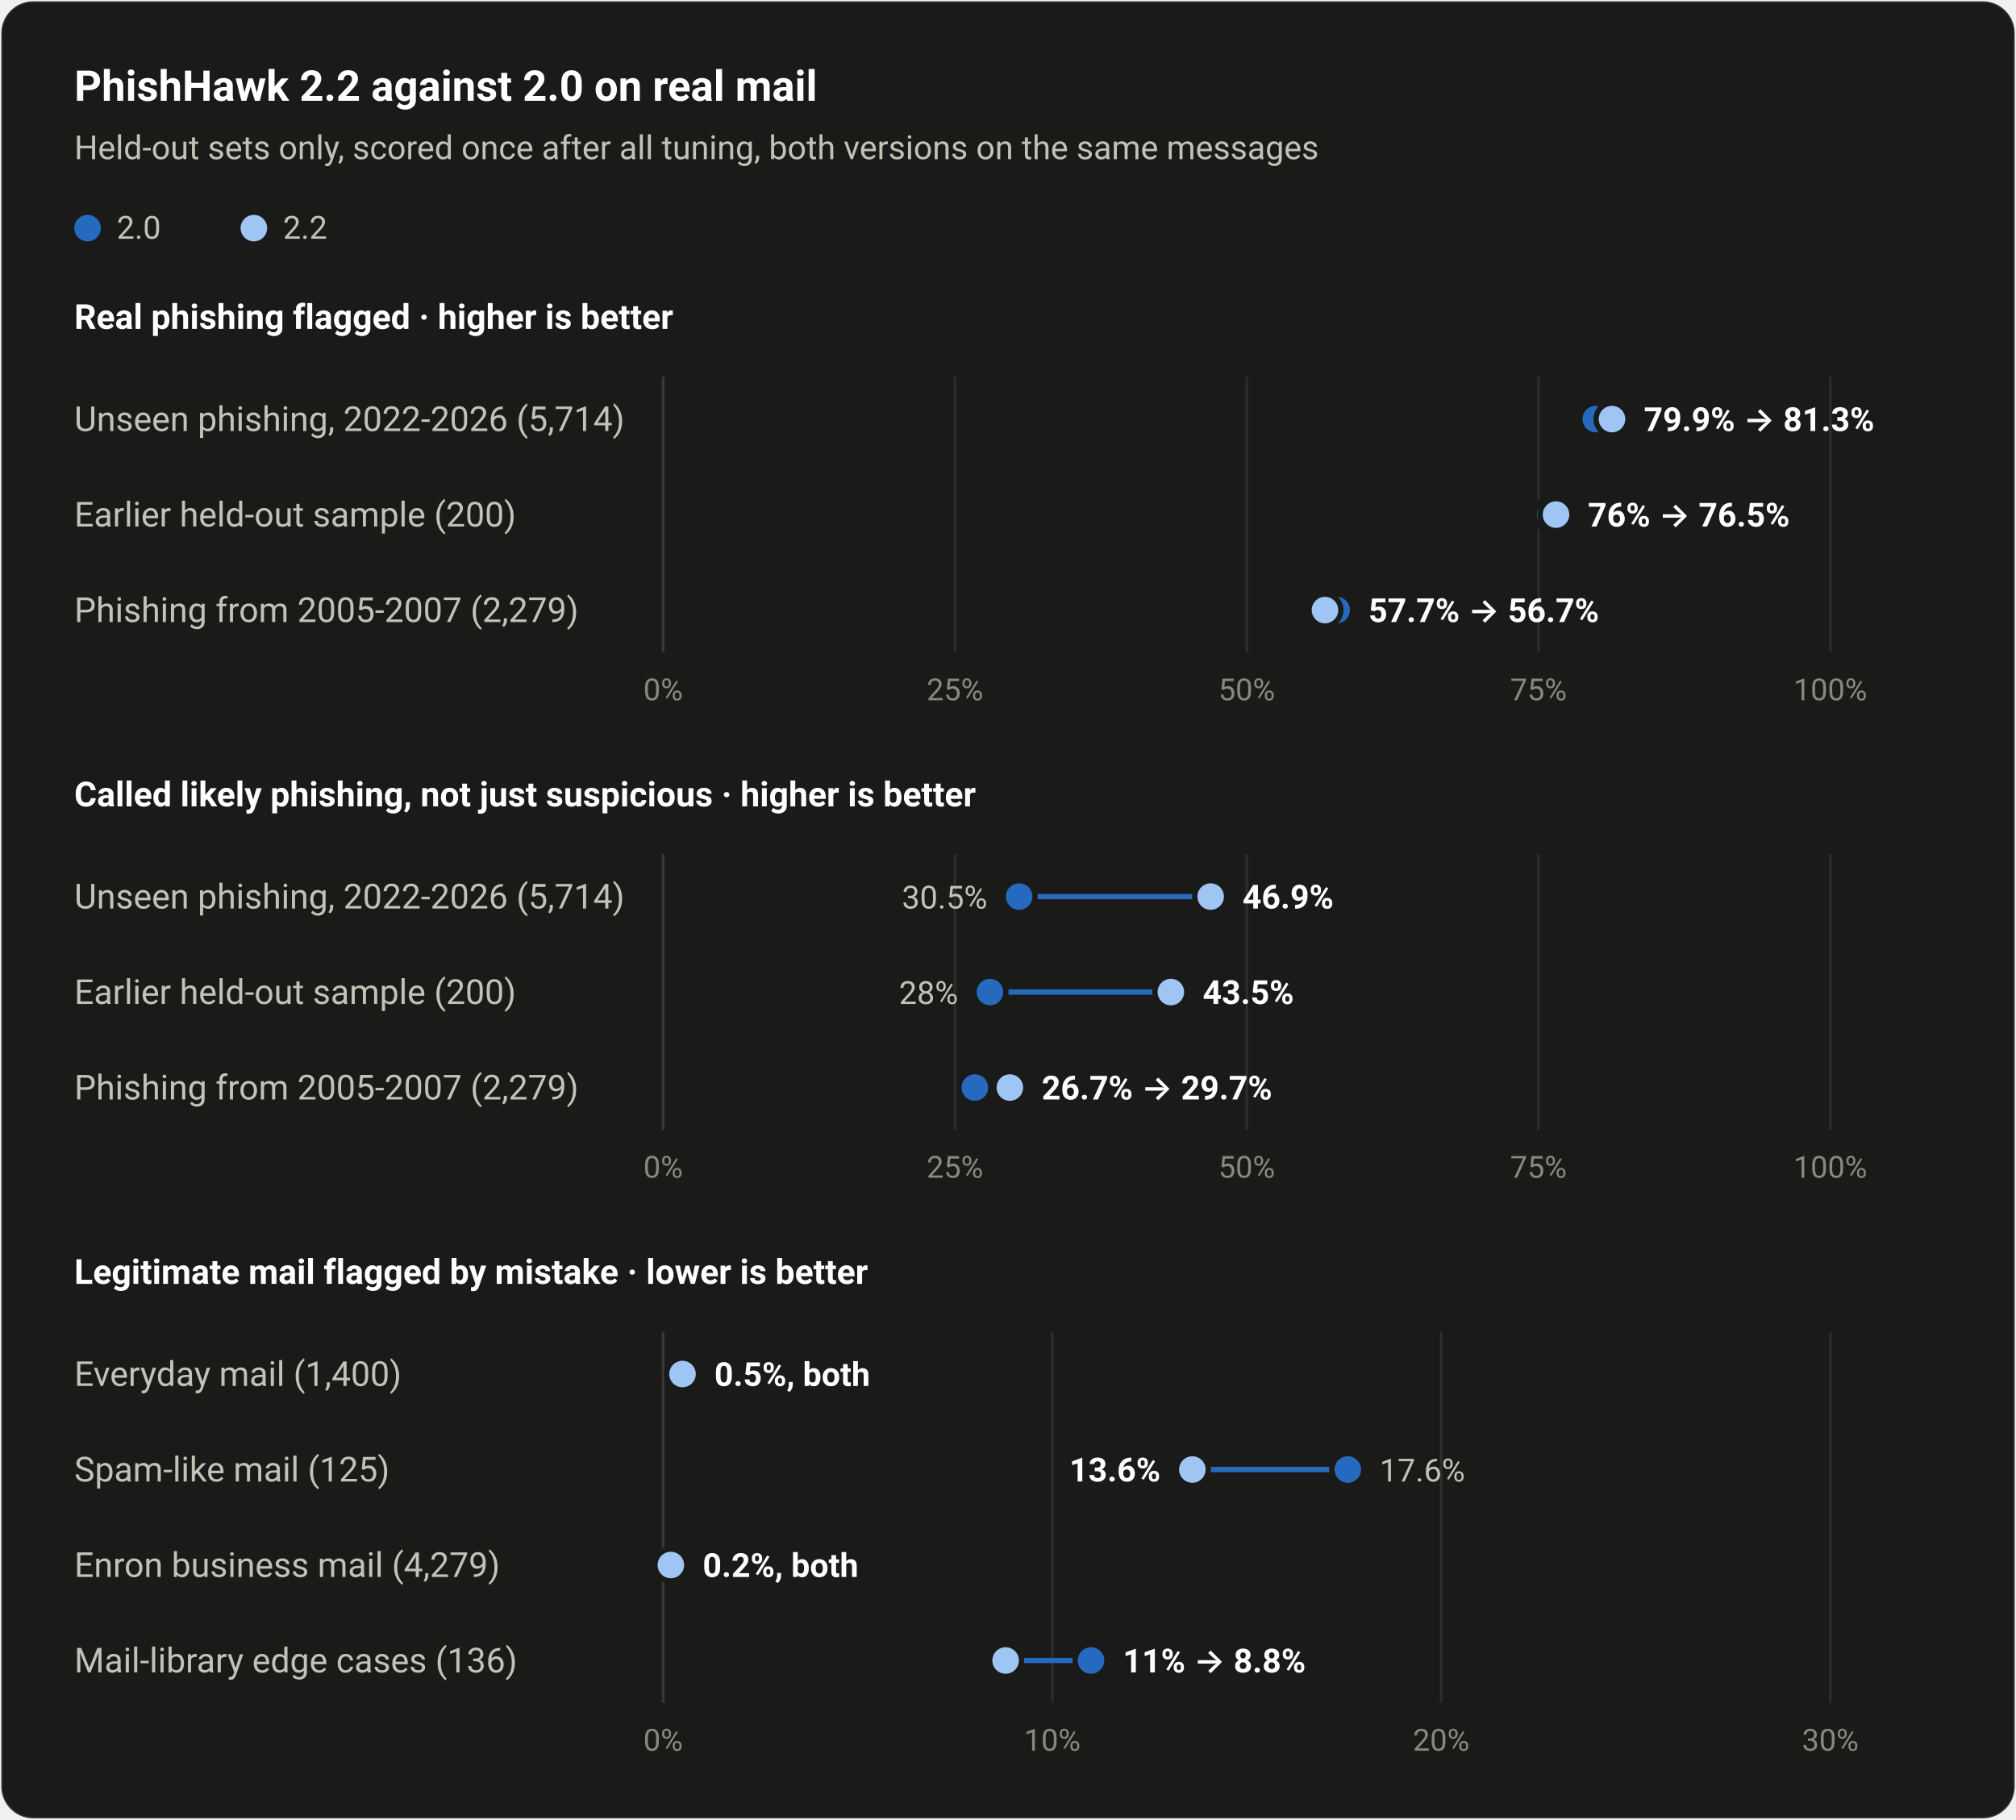
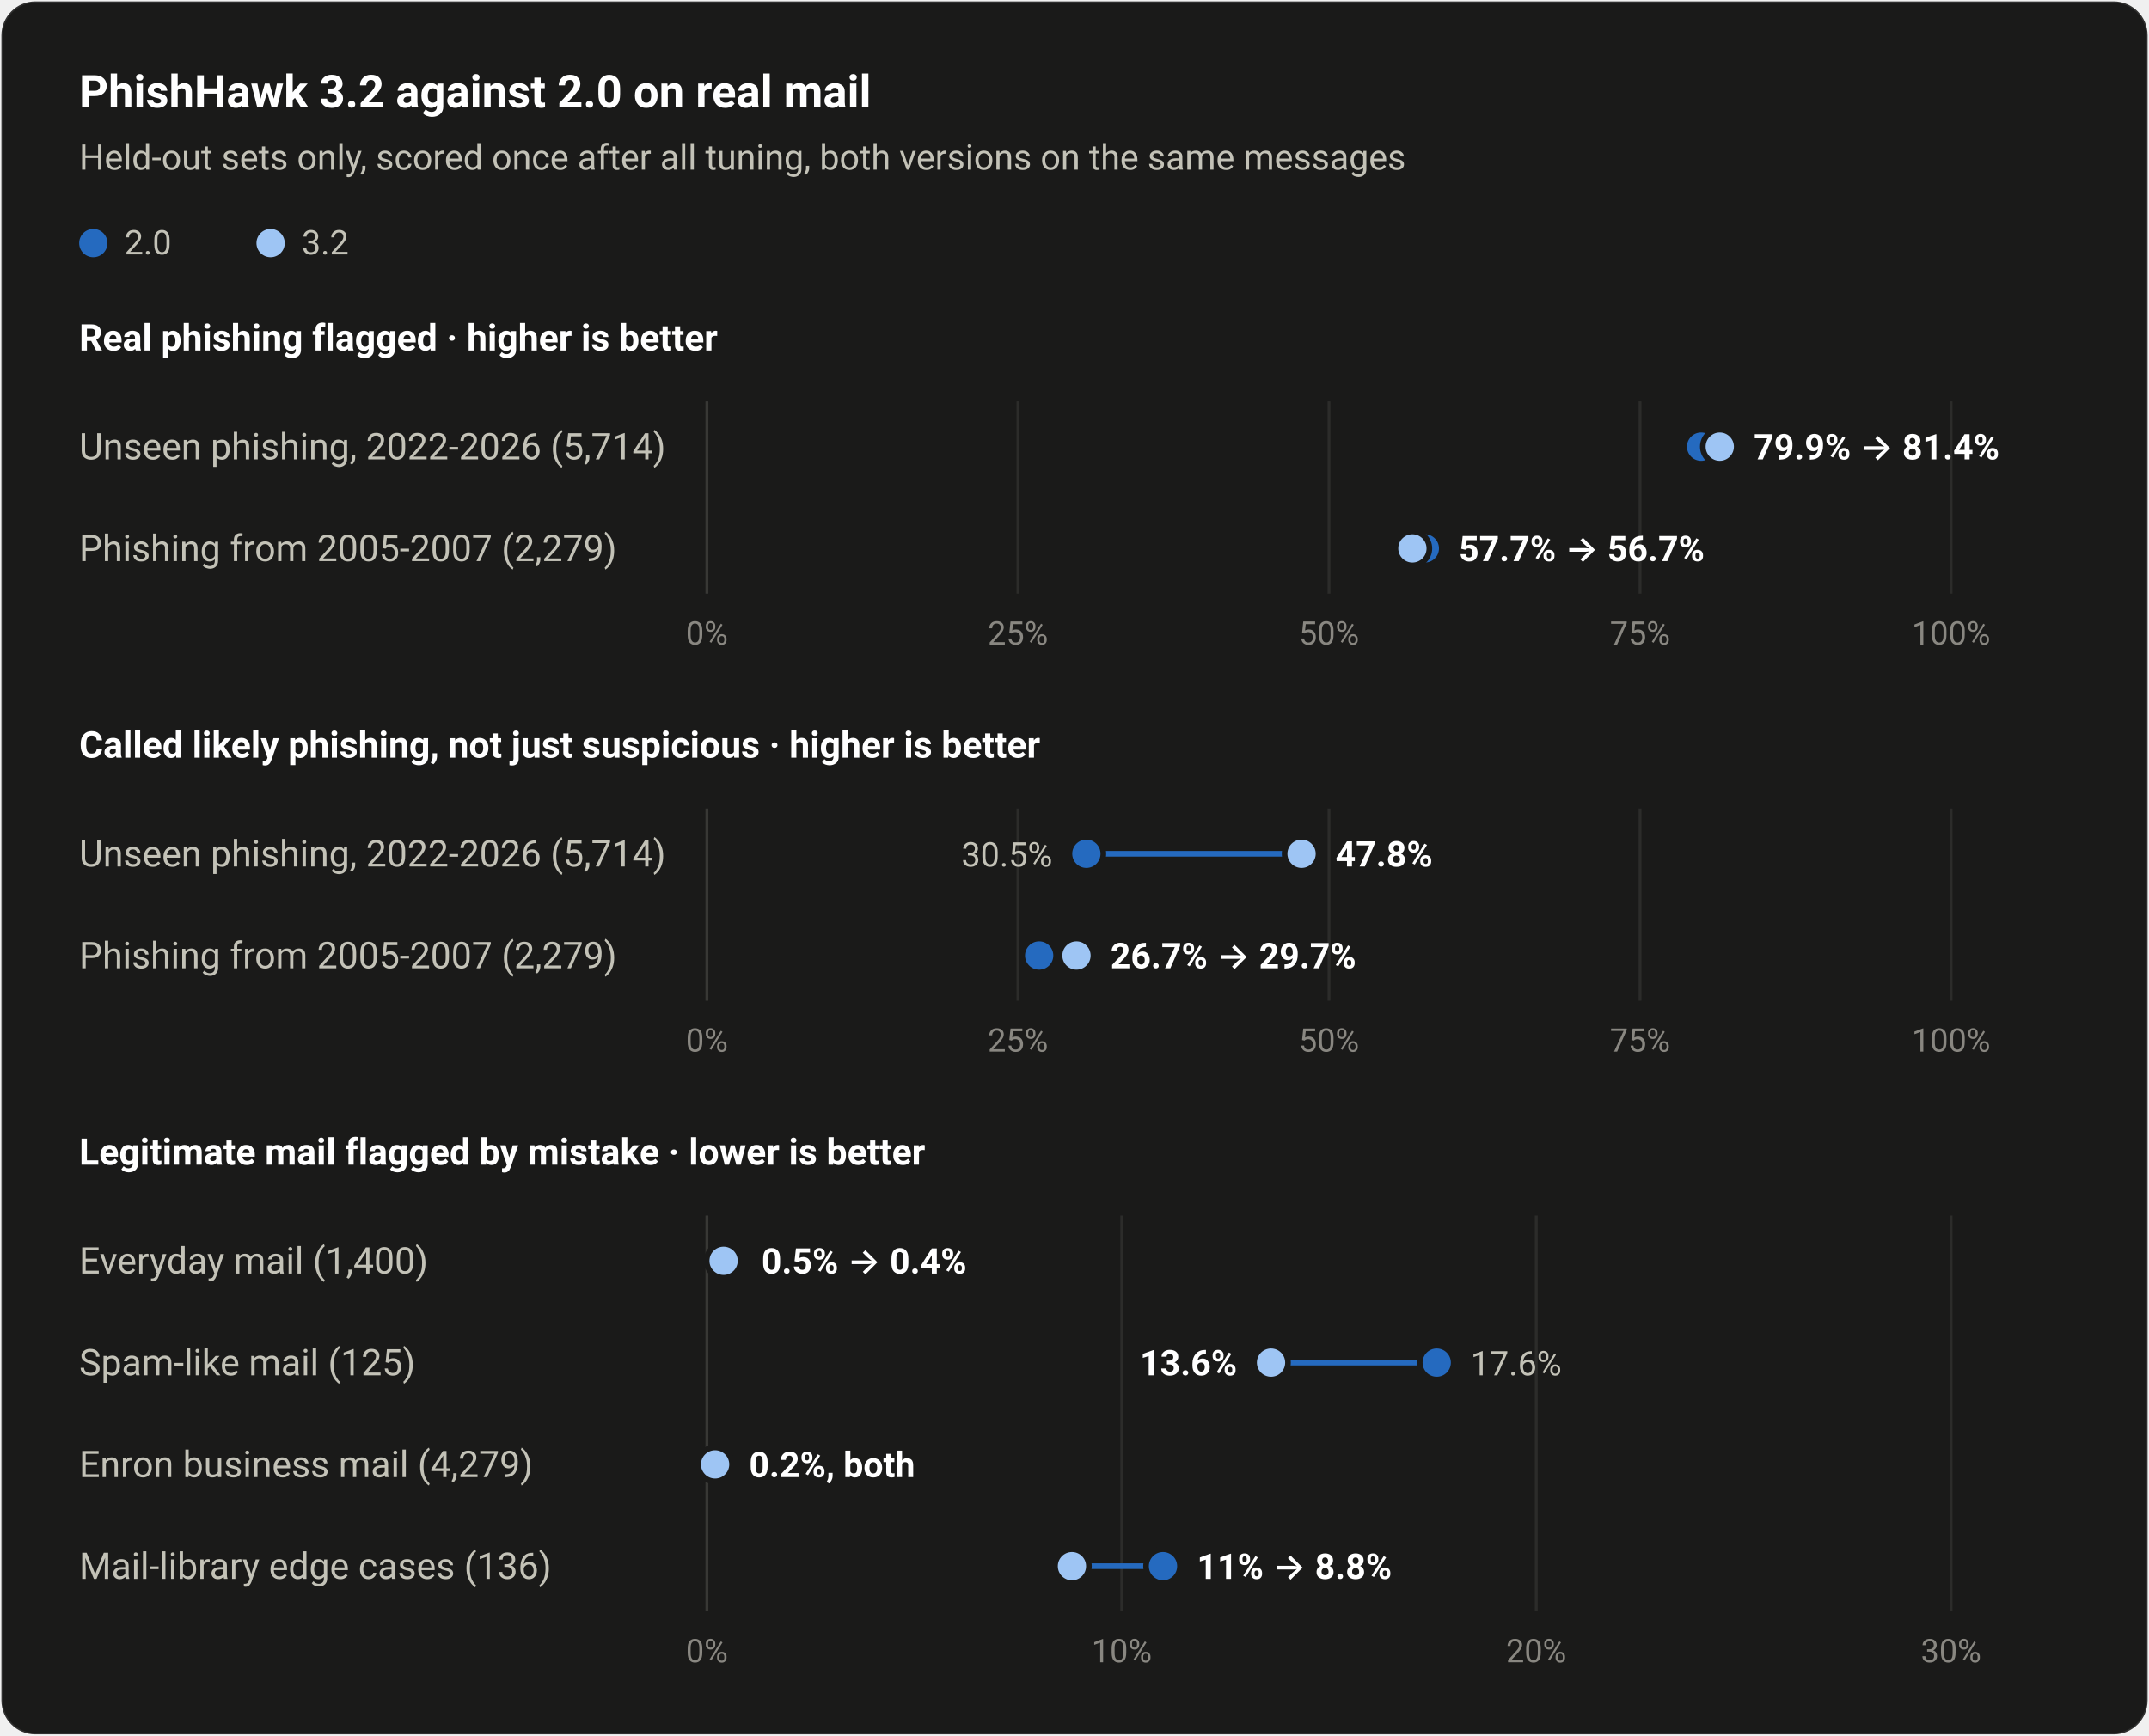
- <svg xmlns="http://www.w3.org/2000/svg" width="760" height="686" viewBox="0 0 760 686" font-family="system-ui,-apple-system,'Segoe UI',Roboto,sans-serif" role="img" aria-label="PhishHawk 2.2 against 2.0 on real mail">
-   <rect x="0.5" y="0.5" width="759" height="685" rx="12" fill="#1a1a19" stroke="rgba(255,255,255,0.10)" />
-   <text x="28.0" y="38.0" fill="#ffffff" font-size="16" font-weight="600" text-anchor="start">PhishHawk 2.2 against 2.0 on real mail</text>
+ <svg xmlns="http://www.w3.org/2000/svg" width="760" height="614" viewBox="0 0 760 614" font-family="system-ui,-apple-system,'Segoe UI',Roboto,sans-serif" role="img" aria-label="PhishHawk 3.2 against 2.0 on real mail">
+   <rect x="0.5" y="0.5" width="759" height="613" rx="12" fill="#1a1a19" stroke="rgba(255,255,255,0.10)" />
+   <text x="28.0" y="38.0" fill="#ffffff" font-size="16" font-weight="600" text-anchor="start">PhishHawk 3.2 against 2.0 on real mail</text>
  <text x="28.0" y="60.0" fill="#c3c2b7" font-size="12.5" font-weight="400" text-anchor="start">Held-out sets only, scored once after all tuning, both versions on the same messages</text>
  <circle cx="33.0" cy="86.0" r="5" fill="#256abf" />
  <text x="44.0" y="90.0" fill="#c3c2b7" font-size="12" font-weight="400" text-anchor="start">2.0</text>
  <circle cx="95.7" cy="86.0" r="5" fill="#9ec5f4" />
-   <text x="106.7" y="90.0" fill="#c3c2b7" font-size="12" font-weight="400" text-anchor="start">2.2</text>
+   <text x="106.7" y="90.0" fill="#c3c2b7" font-size="12" font-weight="400" text-anchor="start">3.2</text>
  <text x="28.0" y="124.0" fill="#ffffff" font-size="13" font-weight="600" text-anchor="start">Real phishing flagged · higher is better</text>
-   <line x1="250.0" y1="142.0" x2="250.0" y2="246.0" stroke="#383835" stroke-width="1" />
-   <text x="250.0" y="264.0" fill="#898781" font-size="11.5" font-weight="400" text-anchor="middle">0%</text>
-   <line x1="360.0" y1="142.0" x2="360.0" y2="246.0" stroke="#2c2c2a" stroke-width="1" />
-   <text x="360.0" y="264.0" fill="#898781" font-size="11.5" font-weight="400" text-anchor="middle">25%</text>
-   <line x1="470.0" y1="142.0" x2="470.0" y2="246.0" stroke="#2c2c2a" stroke-width="1" />
-   <text x="470.0" y="264.0" fill="#898781" font-size="11.5" font-weight="400" text-anchor="middle">50%</text>
-   <line x1="580.0" y1="142.0" x2="580.0" y2="246.0" stroke="#2c2c2a" stroke-width="1" />
-   <text x="580.0" y="264.0" fill="#898781" font-size="11.5" font-weight="400" text-anchor="middle">75%</text>
-   <line x1="690.0" y1="142.0" x2="690.0" y2="246.0" stroke="#2c2c2a" stroke-width="1" />
-   <text x="690.0" y="264.0" fill="#898781" font-size="11.5" font-weight="400" text-anchor="middle">100%</text>
+   <line x1="250.0" y1="142.0" x2="250.0" y2="210.0" stroke="#383835" stroke-width="1" />
+   <text x="250.0" y="228.0" fill="#898781" font-size="11.5" font-weight="400" text-anchor="middle">0%</text>
+   <line x1="360.0" y1="142.0" x2="360.0" y2="210.0" stroke="#2c2c2a" stroke-width="1" />
+   <text x="360.0" y="228.0" fill="#898781" font-size="11.5" font-weight="400" text-anchor="middle">25%</text>
+   <line x1="470.0" y1="142.0" x2="470.0" y2="210.0" stroke="#2c2c2a" stroke-width="1" />
+   <text x="470.0" y="228.0" fill="#898781" font-size="11.5" font-weight="400" text-anchor="middle">50%</text>
+   <line x1="580.0" y1="142.0" x2="580.0" y2="210.0" stroke="#2c2c2a" stroke-width="1" />
+   <text x="580.0" y="228.0" fill="#898781" font-size="11.5" font-weight="400" text-anchor="middle">75%</text>
+   <line x1="690.0" y1="142.0" x2="690.0" y2="210.0" stroke="#2c2c2a" stroke-width="1" />
+   <text x="690.0" y="228.0" fill="#898781" font-size="11.5" font-weight="400" text-anchor="middle">100%</text>
  <text x="28.0" y="162.5" fill="#c3c2b7" font-size="13" font-weight="400" text-anchor="start">Unseen phishing, 2022-2026 (5,714)</text>
-   <line x1="601.6" y1="158.0" x2="607.7" y2="158.0" stroke="#256abf" stroke-width="2" stroke-linecap="round" />
+   <line x1="601.6" y1="158.0" x2="608.2" y2="158.0" stroke="#256abf" stroke-width="2" stroke-linecap="round" />
  <circle cx="601.6" cy="158.0" r="6" fill="#256abf" stroke="#1a1a19" stroke-width="2" />
-   <circle cx="607.7" cy="158.0" r="6" fill="#9ec5f4" stroke="#1a1a19" stroke-width="2" />
-   <text x="619.7" y="162.5" fill="#ffffff" font-size="12.5" font-weight="600" text-anchor="start">79.9% → 81.3%</text>
-   <text x="28.0" y="198.5" fill="#c3c2b7" font-size="13" font-weight="400" text-anchor="start">Earlier held-out sample (200)</text>
-   <line x1="584.4" y1="194.0" x2="586.6" y2="194.0" stroke="#256abf" stroke-width="2" stroke-linecap="round" />
-   <circle cx="584.4" cy="194.0" r="6" fill="#256abf" stroke="#1a1a19" stroke-width="2" />
-   <circle cx="586.6" cy="194.0" r="6" fill="#9ec5f4" stroke="#1a1a19" stroke-width="2" />
-   <text x="598.6" y="198.5" fill="#ffffff" font-size="12.5" font-weight="600" text-anchor="start">76% → 76.5%</text>
-   <text x="28.0" y="234.5" fill="#c3c2b7" font-size="13" font-weight="400" text-anchor="start">Phishing from 2005-2007 (2,279)</text>
-   <line x1="503.9" y1="230.0" x2="499.5" y2="230.0" stroke="#256abf" stroke-width="2" stroke-linecap="round" />
-   <circle cx="503.9" cy="230.0" r="6" fill="#256abf" stroke="#1a1a19" stroke-width="2" />
-   <circle cx="499.5" cy="230.0" r="6" fill="#9ec5f4" stroke="#1a1a19" stroke-width="2" />
-   <text x="515.9" y="234.5" fill="#ffffff" font-size="12.5" font-weight="600" text-anchor="start">57.7% → 56.7%</text>
-   <text x="28.0" y="304.0" fill="#ffffff" font-size="13" font-weight="600" text-anchor="start">Called likely phishing, not just suspicious · higher is better</text>
-   <line x1="250.0" y1="322.0" x2="250.0" y2="426.0" stroke="#383835" stroke-width="1" />
-   <text x="250.0" y="444.0" fill="#898781" font-size="11.5" font-weight="400" text-anchor="middle">0%</text>
-   <line x1="360.0" y1="322.0" x2="360.0" y2="426.0" stroke="#2c2c2a" stroke-width="1" />
-   <text x="360.0" y="444.0" fill="#898781" font-size="11.5" font-weight="400" text-anchor="middle">25%</text>
-   <line x1="470.0" y1="322.0" x2="470.0" y2="426.0" stroke="#2c2c2a" stroke-width="1" />
-   <text x="470.0" y="444.0" fill="#898781" font-size="11.5" font-weight="400" text-anchor="middle">50%</text>
-   <line x1="580.0" y1="322.0" x2="580.0" y2="426.0" stroke="#2c2c2a" stroke-width="1" />
-   <text x="580.0" y="444.0" fill="#898781" font-size="11.5" font-weight="400" text-anchor="middle">75%</text>
-   <line x1="690.0" y1="322.0" x2="690.0" y2="426.0" stroke="#2c2c2a" stroke-width="1" />
-   <text x="690.0" y="444.0" fill="#898781" font-size="11.5" font-weight="400" text-anchor="middle">100%</text>
-   <text x="28.0" y="342.5" fill="#c3c2b7" font-size="13" font-weight="400" text-anchor="start">Unseen phishing, 2022-2026 (5,714)</text>
-   <line x1="384.2" y1="338.0" x2="456.4" y2="338.0" stroke="#256abf" stroke-width="2" stroke-linecap="round" />
-   <circle cx="384.2" cy="338.0" r="6" fill="#256abf" stroke="#1a1a19" stroke-width="2" />
-   <circle cx="456.4" cy="338.0" r="6" fill="#9ec5f4" stroke="#1a1a19" stroke-width="2" />
-   <text x="372.2" y="342.5" fill="#c3c2b7" font-size="12" font-weight="400" text-anchor="end">30.5%</text>
-   <text x="468.4" y="342.5" fill="#ffffff" font-size="12.5" font-weight="600" text-anchor="start">46.9%</text>
-   <text x="28.0" y="378.5" fill="#c3c2b7" font-size="13" font-weight="400" text-anchor="start">Earlier held-out sample (200)</text>
-   <line x1="373.2" y1="374.0" x2="441.4" y2="374.0" stroke="#256abf" stroke-width="2" stroke-linecap="round" />
-   <circle cx="373.2" cy="374.0" r="6" fill="#256abf" stroke="#1a1a19" stroke-width="2" />
-   <circle cx="441.4" cy="374.0" r="6" fill="#9ec5f4" stroke="#1a1a19" stroke-width="2" />
-   <text x="361.2" y="378.5" fill="#c3c2b7" font-size="12" font-weight="400" text-anchor="end">28%</text>
-   <text x="453.4" y="378.5" fill="#ffffff" font-size="12.5" font-weight="600" text-anchor="start">43.5%</text>
-   <text x="28.0" y="414.5" fill="#c3c2b7" font-size="13" font-weight="400" text-anchor="start">Phishing from 2005-2007 (2,279)</text>
-   <line x1="367.5" y1="410.0" x2="380.7" y2="410.0" stroke="#256abf" stroke-width="2" stroke-linecap="round" />
-   <circle cx="367.5" cy="410.0" r="6" fill="#256abf" stroke="#1a1a19" stroke-width="2" />
-   <circle cx="380.7" cy="410.0" r="6" fill="#9ec5f4" stroke="#1a1a19" stroke-width="2" />
-   <text x="392.7" y="414.5" fill="#ffffff" font-size="12.5" font-weight="600" text-anchor="start">26.7% → 29.7%</text>
-   <text x="28.0" y="484.0" fill="#ffffff" font-size="13" font-weight="600" text-anchor="start">Legitimate mail flagged by mistake · lower is better</text>
-   <line x1="250.0" y1="502.0" x2="250.0" y2="642.0" stroke="#383835" stroke-width="1" />
-   <text x="250.0" y="660.0" fill="#898781" font-size="11.5" font-weight="400" text-anchor="middle">0%</text>
-   <line x1="396.7" y1="502.0" x2="396.7" y2="642.0" stroke="#2c2c2a" stroke-width="1" />
-   <text x="396.7" y="660.0" fill="#898781" font-size="11.5" font-weight="400" text-anchor="middle">10%</text>
-   <line x1="543.3" y1="502.0" x2="543.3" y2="642.0" stroke="#2c2c2a" stroke-width="1" />
-   <text x="543.3" y="660.0" fill="#898781" font-size="11.5" font-weight="400" text-anchor="middle">20%</text>
-   <line x1="690.0" y1="502.0" x2="690.0" y2="642.0" stroke="#2c2c2a" stroke-width="1" />
-   <text x="690.0" y="660.0" fill="#898781" font-size="11.5" font-weight="400" text-anchor="middle">30%</text>
-   <text x="28.0" y="522.5" fill="#c3c2b7" font-size="13" font-weight="400" text-anchor="start">Everyday mail (1,400)</text>
-   <line x1="257.3" y1="518.0" x2="257.3" y2="518.0" stroke="#256abf" stroke-width="2" stroke-linecap="round" />
-   <circle cx="257.3" cy="518.0" r="6" fill="#256abf" stroke="#1a1a19" stroke-width="2" />
-   <circle cx="257.3" cy="518.0" r="6" fill="#9ec5f4" stroke="#1a1a19" stroke-width="2" />
-   <text x="269.3" y="522.5" fill="#ffffff" font-size="12.5" font-weight="600" text-anchor="start">0.5%, both</text>
-   <text x="28.0" y="558.5" fill="#c3c2b7" font-size="13" font-weight="400" text-anchor="start">Spam-like mail (125)</text>
-   <line x1="508.1" y1="554.0" x2="449.5" y2="554.0" stroke="#256abf" stroke-width="2" stroke-linecap="round" />
-   <circle cx="508.1" cy="554.0" r="6" fill="#256abf" stroke="#1a1a19" stroke-width="2" />
-   <circle cx="449.5" cy="554.0" r="6" fill="#9ec5f4" stroke="#1a1a19" stroke-width="2" />
-   <text x="520.1" y="558.5" fill="#c3c2b7" font-size="12" font-weight="400" text-anchor="start">17.6%</text>
-   <text x="437.5" y="558.5" fill="#ffffff" font-size="12.5" font-weight="600" text-anchor="end">13.6%</text>
-   <text x="28.0" y="594.5" fill="#c3c2b7" font-size="13" font-weight="400" text-anchor="start">Enron business mail (4,279)</text>
-   <line x1="252.9" y1="590.0" x2="252.9" y2="590.0" stroke="#256abf" stroke-width="2" stroke-linecap="round" />
-   <circle cx="252.9" cy="590.0" r="6" fill="#256abf" stroke="#1a1a19" stroke-width="2" />
-   <circle cx="252.9" cy="590.0" r="6" fill="#9ec5f4" stroke="#1a1a19" stroke-width="2" />
-   <text x="264.9" y="594.5" fill="#ffffff" font-size="12.5" font-weight="600" text-anchor="start">0.2%, both</text>
-   <text x="28.0" y="630.5" fill="#c3c2b7" font-size="13" font-weight="400" text-anchor="start">Mail-library edge cases (136)</text>
-   <line x1="411.3" y1="626.0" x2="379.1" y2="626.0" stroke="#256abf" stroke-width="2" stroke-linecap="round" />
-   <circle cx="411.3" cy="626.0" r="6" fill="#256abf" stroke="#1a1a19" stroke-width="2" />
-   <circle cx="379.1" cy="626.0" r="6" fill="#9ec5f4" stroke="#1a1a19" stroke-width="2" />
-   <text x="423.3" y="630.5" fill="#ffffff" font-size="12.5" font-weight="600" text-anchor="start">11% → 8.8%</text>
+   <circle cx="608.2" cy="158.0" r="6" fill="#9ec5f4" stroke="#1a1a19" stroke-width="2" />
+   <text x="620.2" y="162.5" fill="#ffffff" font-size="12.5" font-weight="600" text-anchor="start">79.9% → 81.4%</text>
+   <text x="28.0" y="198.5" fill="#c3c2b7" font-size="13" font-weight="400" text-anchor="start">Phishing from 2005-2007 (2,279)</text>
+   <line x1="503.9" y1="194.0" x2="499.5" y2="194.0" stroke="#256abf" stroke-width="2" stroke-linecap="round" />
+   <circle cx="503.9" cy="194.0" r="6" fill="#256abf" stroke="#1a1a19" stroke-width="2" />
+   <circle cx="499.5" cy="194.0" r="6" fill="#9ec5f4" stroke="#1a1a19" stroke-width="2" />
+   <text x="515.9" y="198.5" fill="#ffffff" font-size="12.5" font-weight="600" text-anchor="start">57.7% → 56.7%</text>
+   <text x="28.0" y="268.0" fill="#ffffff" font-size="13" font-weight="600" text-anchor="start">Called likely phishing, not just suspicious · higher is better</text>
+   <line x1="250.0" y1="286.0" x2="250.0" y2="354.0" stroke="#383835" stroke-width="1" />
+   <text x="250.0" y="372.0" fill="#898781" font-size="11.5" font-weight="400" text-anchor="middle">0%</text>
+   <line x1="360.0" y1="286.0" x2="360.0" y2="354.0" stroke="#2c2c2a" stroke-width="1" />
+   <text x="360.0" y="372.0" fill="#898781" font-size="11.5" font-weight="400" text-anchor="middle">25%</text>
+   <line x1="470.0" y1="286.0" x2="470.0" y2="354.0" stroke="#2c2c2a" stroke-width="1" />
+   <text x="470.0" y="372.0" fill="#898781" font-size="11.5" font-weight="400" text-anchor="middle">50%</text>
+   <line x1="580.0" y1="286.0" x2="580.0" y2="354.0" stroke="#2c2c2a" stroke-width="1" />
+   <text x="580.0" y="372.0" fill="#898781" font-size="11.5" font-weight="400" text-anchor="middle">75%</text>
+   <line x1="690.0" y1="286.0" x2="690.0" y2="354.0" stroke="#2c2c2a" stroke-width="1" />
+   <text x="690.0" y="372.0" fill="#898781" font-size="11.5" font-weight="400" text-anchor="middle">100%</text>
+   <text x="28.0" y="306.5" fill="#c3c2b7" font-size="13" font-weight="400" text-anchor="start">Unseen phishing, 2022-2026 (5,714)</text>
+   <line x1="384.2" y1="302.0" x2="460.3" y2="302.0" stroke="#256abf" stroke-width="2" stroke-linecap="round" />
+   <circle cx="384.2" cy="302.0" r="6" fill="#256abf" stroke="#1a1a19" stroke-width="2" />
+   <circle cx="460.3" cy="302.0" r="6" fill="#9ec5f4" stroke="#1a1a19" stroke-width="2" />
+   <text x="372.2" y="306.5" fill="#c3c2b7" font-size="12" font-weight="400" text-anchor="end">30.5%</text>
+   <text x="472.3" y="306.5" fill="#ffffff" font-size="12.5" font-weight="600" text-anchor="start">47.8%</text>
+   <text x="28.0" y="342.5" fill="#c3c2b7" font-size="13" font-weight="400" text-anchor="start">Phishing from 2005-2007 (2,279)</text>
+   <line x1="367.5" y1="338.0" x2="380.7" y2="338.0" stroke="#256abf" stroke-width="2" stroke-linecap="round" />
+   <circle cx="367.5" cy="338.0" r="6" fill="#256abf" stroke="#1a1a19" stroke-width="2" />
+   <circle cx="380.7" cy="338.0" r="6" fill="#9ec5f4" stroke="#1a1a19" stroke-width="2" />
+   <text x="392.7" y="342.5" fill="#ffffff" font-size="12.5" font-weight="600" text-anchor="start">26.7% → 29.7%</text>
+   <text x="28.0" y="412.0" fill="#ffffff" font-size="13" font-weight="600" text-anchor="start">Legitimate mail flagged by mistake · lower is better</text>
+   <line x1="250.0" y1="430.0" x2="250.0" y2="570.0" stroke="#383835" stroke-width="1" />
+   <text x="250.0" y="588.0" fill="#898781" font-size="11.5" font-weight="400" text-anchor="middle">0%</text>
+   <line x1="396.7" y1="430.0" x2="396.7" y2="570.0" stroke="#2c2c2a" stroke-width="1" />
+   <text x="396.7" y="588.0" fill="#898781" font-size="11.5" font-weight="400" text-anchor="middle">10%</text>
+   <line x1="543.3" y1="430.0" x2="543.3" y2="570.0" stroke="#2c2c2a" stroke-width="1" />
+   <text x="543.3" y="588.0" fill="#898781" font-size="11.5" font-weight="400" text-anchor="middle">20%</text>
+   <line x1="690.0" y1="430.0" x2="690.0" y2="570.0" stroke="#2c2c2a" stroke-width="1" />
+   <text x="690.0" y="588.0" fill="#898781" font-size="11.5" font-weight="400" text-anchor="middle">30%</text>
+   <text x="28.0" y="450.5" fill="#c3c2b7" font-size="13" font-weight="400" text-anchor="start">Everyday mail (1,400)</text>
+   <line x1="257.3" y1="446.0" x2="255.9" y2="446.0" stroke="#256abf" stroke-width="2" stroke-linecap="round" />
+   <circle cx="257.3" cy="446.0" r="6" fill="#256abf" stroke="#1a1a19" stroke-width="2" />
+   <circle cx="255.9" cy="446.0" r="6" fill="#9ec5f4" stroke="#1a1a19" stroke-width="2" />
+   <text x="269.3" y="450.5" fill="#ffffff" font-size="12.5" font-weight="600" text-anchor="start">0.5% → 0.4%</text>
+   <text x="28.0" y="486.5" fill="#c3c2b7" font-size="13" font-weight="400" text-anchor="start">Spam-like mail (125)</text>
+   <line x1="508.1" y1="482.0" x2="449.5" y2="482.0" stroke="#256abf" stroke-width="2" stroke-linecap="round" />
+   <circle cx="508.1" cy="482.0" r="6" fill="#256abf" stroke="#1a1a19" stroke-width="2" />
+   <circle cx="449.5" cy="482.0" r="6" fill="#9ec5f4" stroke="#1a1a19" stroke-width="2" />
+   <text x="520.1" y="486.5" fill="#c3c2b7" font-size="12" font-weight="400" text-anchor="start">17.6%</text>
+   <text x="437.5" y="486.5" fill="#ffffff" font-size="12.5" font-weight="600" text-anchor="end">13.6%</text>
+   <text x="28.0" y="522.5" fill="#c3c2b7" font-size="13" font-weight="400" text-anchor="start">Enron business mail (4,279)</text>
+   <line x1="252.9" y1="518.0" x2="252.9" y2="518.0" stroke="#256abf" stroke-width="2" stroke-linecap="round" />
+   <circle cx="252.9" cy="518.0" r="6" fill="#256abf" stroke="#1a1a19" stroke-width="2" />
+   <circle cx="252.9" cy="518.0" r="6" fill="#9ec5f4" stroke="#1a1a19" stroke-width="2" />
+   <text x="264.9" y="522.5" fill="#ffffff" font-size="12.5" font-weight="600" text-anchor="start">0.2%, both</text>
+   <text x="28.0" y="558.5" fill="#c3c2b7" font-size="13" font-weight="400" text-anchor="start">Mail-library edge cases (136)</text>
+   <line x1="411.3" y1="554.0" x2="379.1" y2="554.0" stroke="#256abf" stroke-width="2" stroke-linecap="round" />
+   <circle cx="411.3" cy="554.0" r="6" fill="#256abf" stroke="#1a1a19" stroke-width="2" />
+   <circle cx="379.1" cy="554.0" r="6" fill="#9ec5f4" stroke="#1a1a19" stroke-width="2" />
+   <text x="423.3" y="558.5" fill="#ffffff" font-size="12.5" font-weight="600" text-anchor="start">11% → 8.8%</text>
</svg>
